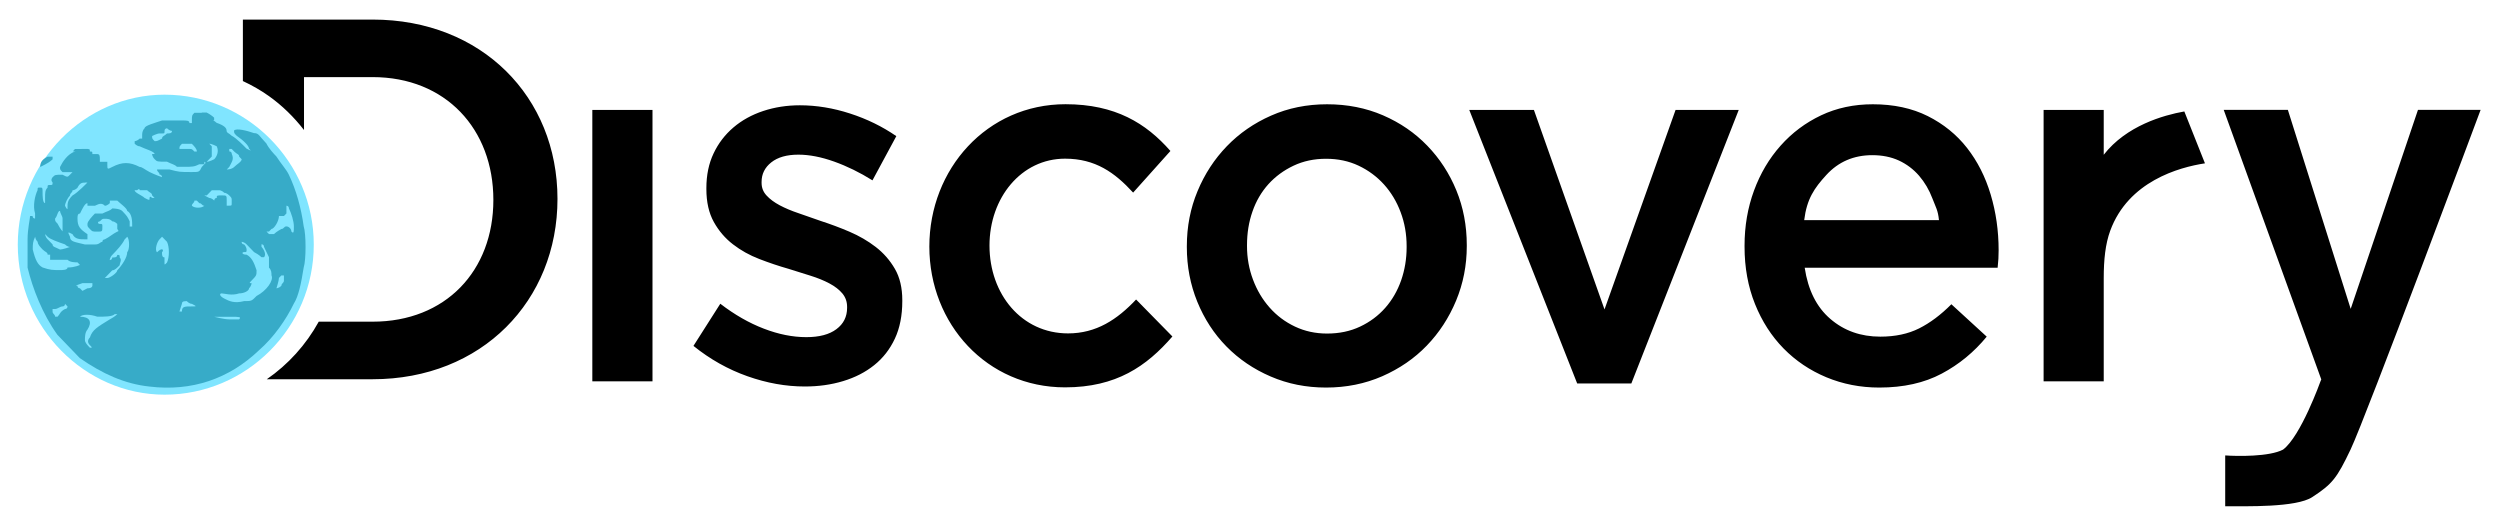
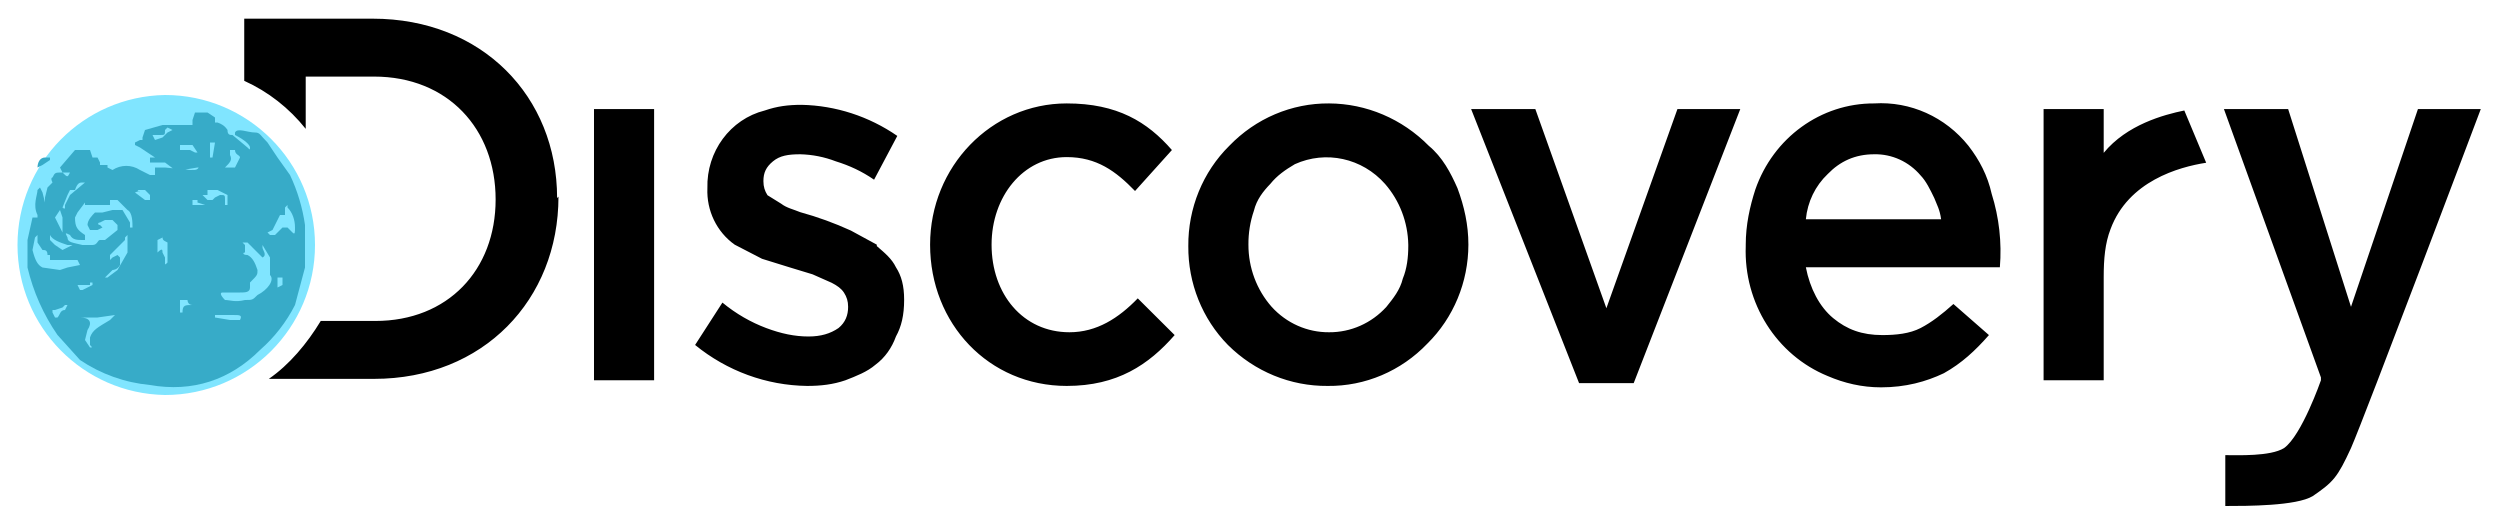
- <svg xmlns="http://www.w3.org/2000/svg" width="100" height="21" viewBox="0 0 100 21" id="svg2" version="1.1">
-   <defs id="defs4">
-     <pattern y="0" x="0" height="6" width="6" patternUnits="userSpaceOnUse" id="EMFhbasepattern" />
-   </defs>
-   <g id="layer1" transform="translate(0,-1031.362)">
-     <path id="path4143" d="m 12.551,1041.149 c 0,3.31 -2.686,6 -5.97,6 -3.184,0 -5.87,-2.69 -5.87,-6 0,-3.311 2.686,-6 5.87,-6 3.283,0 5.97,2.689 5.97,6 z" style="fill:#80e5ff;fill-opacity:1;fill-rule:nonzero;stroke:none" />
-     <path id="path4145" d="m 12.551,1041.149 c 0,3.31 -2.686,6 -5.97,6 -3.184,0 -5.87,-2.69 -5.87,-6 0,-3.311 2.686,-6 5.87,-6 3.283,0 5.97,2.689 5.97,6 z" style="fill:none;stroke:none" />
-     <path id="path4147" d="m 8.074,1035.873 c -0.1,0 -0.199,0 -0.298,0 -0.1,0.103 -0.1,0.103 -0.1,0.308 0,0 0,0.103 0,0.103 0,0 0,0 -0.1,0 0,-0.103 -0.1,-0.103 -0.298,-0.103 -0.1,0 -0.199,0 -0.199,0 -0.199,0 -0.398,0 -0.597,0 -0.298,0.103 -0.696,0.205 -0.696,0.308 -0.1,0.103 -0.1,0.205 -0.1,0.313 l 0,0.103 -0.1,0 c -0.1,0.103 -0.199,0.103 -0.199,0.103 0,0.103 0,0.103 0,0.103 0,0 0.1,0.103 0.199,0.103 0.199,0.103 0.597,0.205 0.597,0.308 0,0 0,0 -0.1,0 0,0 0,0.103 0.1,0.205 0.1,0.103 0.1,0.103 0.497,0.103 0.199,0.103 0.298,0.103 0.398,0.205 0.1,0 0.1,0 0.298,0 0.298,0 0.398,0 0.597,-0.103 0.1,0 0.199,0 0.199,0 0,0 0,0 0,0 0,0 0,0 0,0 0,0 0,0 0,0 0,-0.103 0,-0.103 0,-0.103 0.1,0.103 0.1,0 0.1,0 0,0 0,0 0,0 0,0 0.1,-0.103 0.199,-0.205 0,0 0,-0.103 0,-0.205 0,-0.103 0,-0.205 0,-0.205 -0.1,-0.103 -0.1,-0.103 -0.1,-0.103 0.1,0 0.298,0.103 0.298,0.103 0.1,0.205 0,0.415 -0.1,0.517 0,0 -0.199,0.103 -0.298,0.103 -0.1,0.103 -0.1,0.103 -0.199,0.205 -0.1,0.205 -0.1,0.205 -0.398,0.205 -0.497,0 -0.497,0 -0.895,-0.103 -0.199,0 -0.398,0 -0.398,0 -0.1,0 -0.1,0 -0.1,0 0,0.103 0.1,0.103 0.1,0.205 0.1,0 0.1,0.103 0.1,0.103 0,0 -0.298,-0.103 -0.497,-0.205 -0.199,-0.103 -0.298,-0.205 -0.398,-0.205 -0.398,-0.205 -0.696,-0.205 -1.094,0 -0.199,0.103 -0.199,0.103 -0.199,-0.103 l 0,-0.103 -0.1,0 c -0.1,0 -0.1,0 -0.199,0 0,0.103 -0.1,0.103 0,0.103 0,-0.103 0,-0.103 0,-0.103 0,0 0,0 0,-0.103 0,-0.103 0,-0.205 -0.1,-0.205 -0.1,0 -0.199,0 -0.199,0 0,-0.103 0,-0.103 -0.1,-0.103 0,-0.103 0,-0.103 -0.199,-0.103 -0.199,0 -0.298,0 -0.398,0.103 -0.298,0.103 -0.497,0.415 -0.597,0.621 0,0.103 0,0.103 0.1,0.205 0.1,0 0.1,0 0.199,0 l 0.199,0 -0.1,0.103 c -0.1,0.103 -0.1,0.103 -0.298,0 -0.298,0 -0.298,0 -0.398,0.103 0,0 -0.1,0.103 0,0.205 0,0.103 0,0.103 -0.1,0.103 -0.1,0 -0.1,0 -0.1,0.103 -0.1,0.103 -0.1,0.205 -0.1,0.415 0,0.103 0,0.205 0,0.205 -0.1,0 -0.1,-0.308 -0.1,-0.415 0,-0.205 0,-0.205 -0.1,-0.205 -0.1,0 -0.1,0 -0.1,0.103 -0.1,0.205 -0.199,0.621 -0.1,0.931 0,0.103 0,0.205 0,0.205 0,0 -0.1,0 -0.1,-0.103 0,0 -0.1,0 -0.1,0 0,0.103 -0.1,0.518 -0.1,0.931 0,0.205 0,0.308 0,0.518 0,0.103 0,0.205 0,0.308 0,0 0,0.205 0,0.308 0.199,0.827 0.597,1.862 1.194,2.689 0.199,0.205 0.696,0.724 0.895,0.931 0.895,0.621 1.791,1.034 2.786,1.138 1.691,0.205 3.184,-0.308 4.378,-1.448 0.597,-0.518 1.094,-1.241 1.393,-1.862 0.199,-0.313 0.298,-0.828 0.398,-1.448 0.1,-0.308 0.1,-1.345 0,-1.655 -0.1,-0.724 -0.298,-1.448 -0.597,-2.069 -0.1,-0.205 -0.298,-0.415 -0.497,-0.724 -0.1,-0.103 -0.298,-0.313 -0.398,-0.517 -0.298,-0.308 -0.298,-0.415 -0.497,-0.415 -0.298,-0.103 -0.696,-0.205 -0.796,-0.103 0,0.103 0,0.103 0.1,0.205 0.298,0.205 0.497,0.415 0.497,0.517 0.1,0.103 0.1,0.103 -0.1,0 -0.1,-0.103 -0.398,-0.415 -0.597,-0.517 -0.1,-0.103 -0.199,-0.103 -0.199,-0.205 0,-0.103 -0.1,-0.205 -0.398,-0.308 -0.1,-0.103 -0.199,-0.103 -0.1,-0.103 0,0 0,0 0,-0.103 0,0 -0.1,-0.103 -0.298,-0.205 -0.1,0 -0.1,0 -0.199,0 z m -1.393,0.621 c 0,0 0.1,0.103 0.199,0.103 0,0 0,0 0,0 0,0.103 -0.1,0.103 -0.199,0.103 -0.1,0.103 -0.199,0.103 -0.199,0.205 -0.199,0.103 -0.199,0.103 -0.298,0.103 -0.1,-0.103 -0.1,-0.103 -0.1,-0.205 0,0 0.199,-0.103 0.298,-0.103 0,0 0,0 0.1,0 0.1,0 0.1,0 0.1,-0.103 0,0 0,0 0,0 0,-0.103 0.1,-0.103 0.1,-0.103 z m 0.796,0.621 c 0,0 0,0 0,0 0.1,0 0.199,0 0.199,0 0.1,0.103 0.199,0.205 0.199,0.308 0,0 0,0 -0.1,0 -0.1,-0.103 -0.1,-0.103 -0.199,-0.103 -0.1,0 -0.199,0 -0.298,0 0,0 -0.1,0 -0.1,0 0,-0.103 0,-0.103 0.1,-0.205 0.1,0 0.1,0 0.199,0 z m 1.691,0.205 c 0,0 0,0 0.1,0 0,0 0.1,0.103 0.1,0.103 0.1,0.103 0.199,0.103 0.199,0.205 0,0 0.1,0.103 0.1,0.103 0,0.103 -0.199,0.205 -0.298,0.308 -0.1,0.103 -0.298,0.103 -0.298,0.103 0,0 0,0 0.1,-0.103 0.1,-0.205 0.199,-0.308 0.1,-0.518 0,-0.103 -0.1,-0.103 -0.1,-0.103 0,-0.103 0,-0.103 0,-0.103 z m -7.064,0.308 c -0.1,0 -0.1,0 -0.199,0 -0.199,0.103 -0.298,0.205 -0.298,0.415 0,0 0,0 0.199,-0.103 0.199,-0.103 0.298,-0.205 0.298,-0.205 0,-0.103 0,-0.103 0,-0.103 z m 1.293,1.035 c 0,0 0,0 0.1,0 0,0 -0.398,0.415 -0.597,0.517 -0.1,0.103 -0.199,0.205 -0.199,0.415 0,0.103 0,0.103 0,0.103 0,0.103 -0.1,-0.103 -0.1,-0.103 0,-0.103 0.1,-0.313 0.199,-0.415 0,-0.103 0.1,-0.103 0.1,-0.205 0,0 0.1,0 0.199,-0.103 0.1,-0.205 0.199,-0.205 0.298,-0.205 z m 2.189,0.308 c 0.1,0 0.199,0 0.298,0 0.1,0.103 0.199,0.103 0.199,0.205 l 0.1,0.103 -0.1,0 c -0.1,-0.103 -0.1,0 -0.1,0 0,0.103 0,0.103 -0.199,0 -0.1,-0.103 -0.398,-0.205 -0.398,-0.308 0,0 0,0 0.1,0 0,0 0.1,-0.103 0.1,0 z m 3.184,0 c 0,0 0.1,0 0.199,0.103 0.1,0 0.199,0.103 0.199,0.103 0.1,0.103 0.1,0.103 0.1,0.205 0,0.103 0,0.103 0,0.103 0,0.103 0,0.103 -0.1,0.103 -0.1,0 -0.1,0 -0.1,0 0,-0.103 0,-0.103 0,-0.205 0,-0.205 0,-0.205 -0.199,-0.205 -0.199,0 -0.199,0 -0.199,0.103 -0.1,0 -0.1,0.103 -0.1,0.103 0,0 -0.1,-0.103 -0.199,-0.103 l -0.199,-0.103 0.1,0 c 0,0 0.1,-0.103 0.1,-0.103 0,0 0,0 0.1,-0.103 0.1,0 0.199,0 0.298,0 0,0 0,0 0,0 z m -4.378,0.415 c 0,0 0.1,0 0.1,0 0,0 0.1,0 0.199,0 0.1,0.103 0.398,0.308 0.398,0.415 0.199,0.103 0.199,0.415 0.199,0.621 -0.1,0 -0.1,0 -0.1,0 0,0 0,-0.103 0,-0.205 -0.1,-0.205 -0.1,-0.205 -0.298,-0.415 -0.1,-0.103 -0.398,-0.103 -0.398,-0.103 -0.1,0.103 -0.199,0.103 -0.398,0.205 -0.1,0 -0.298,0 -0.298,0 -0.1,0.103 -0.298,0.308 -0.298,0.415 0,0.103 0,0.103 0.1,0.205 0.1,0.103 0.1,0.103 0.298,0.103 0.199,0 0.199,0 0.199,-0.205 0,-0.103 0,-0.103 -0.1,-0.103 0,0 0,0 0,0 -0.1,0 -0.1,-0.103 0,-0.103 0.1,-0.103 0.1,-0.103 0.199,-0.103 0.1,0 0.199,0 0.298,0.103 0.1,0 0.199,0.103 0.199,0.103 0,0.103 0,0.205 0,0.205 0.1,0.103 0,0.103 0,0.103 -0.199,0.103 -0.298,0.205 -0.497,0.308 0,0 -0.1,0 -0.1,0.103 -0.1,0 -0.1,0.103 -0.298,0.103 -0.1,0 -0.199,0 -0.398,0 -0.398,-0.103 -0.597,-0.103 -0.597,-0.308 -0.1,-0.205 -0.1,-0.205 0.1,-0.103 0.1,0.205 0.298,0.205 0.497,0.205 l 0.1,0 0,0 c 0,-0.103 0,-0.103 0,-0.205 -0.298,-0.205 -0.398,-0.308 -0.398,-0.621 0,-0.103 0,-0.205 0.1,-0.205 0.1,-0.205 0.199,-0.415 0.298,-0.415 0,0 0,0 0,0 0,0.103 0,0.103 0,0.103 0,0 0.1,0 0.298,0 0.199,-0.103 0.298,-0.103 0.398,0 0.1,0 0.199,-0.103 0.199,-0.103 0,0 0,-0.103 0,-0.103 0,0 0,0 0,0 z m 3.482,0 0.1,0.103 c 0.1,0 0.1,0.103 0.199,0.103 0,0 0,0 0,0 -0.1,0.103 -0.398,0.103 -0.497,0 -0.1,0 -0.1,0 0,0 0,-0.103 0.1,-0.103 0.1,-0.205 l 0.1,0 z m 3.582,0.205 c 0,0 0.1,0 0.1,0.103 0.1,0.205 0.199,0.517 0.199,0.724 0,0.205 0,0.313 -0.1,0.205 0,-0.103 -0.1,-0.205 -0.199,-0.205 -0.1,0 -0.1,0.103 -0.199,0.103 0,0 -0.199,0.103 -0.298,0.205 -0.1,0 -0.199,0 -0.199,0 l -0.1,-0.103 0.1,0 c 0,0 0.1,-0.103 0.1,-0.103 0.1,0 0.298,-0.308 0.298,-0.517 0,0 0,-0.103 0,0 0.1,0 0.1,0 0.199,0 0,0 0,0 0.1,-0.103 0,0 0,-0.103 0,-0.205 0,-0.103 0,-0.103 0,-0.103 z m -9.054,0.205 c 0,0 0,0 0,0 0,0.103 0.1,0.205 0.1,0.308 0,0.103 0,0.205 0,0.205 0,0.103 0,0.205 0,0.308 0,0 -0.1,-0.103 -0.199,-0.308 -0.1,-0.103 -0.1,-0.103 -0.1,-0.205 0.1,-0.103 0.1,-0.308 0.199,-0.308 z m -0.597,0.931 c 0,0 0,0 0.1,0.103 0.1,0.103 0.398,0.205 0.696,0.308 0.1,0.103 0.199,0.103 0.199,0.103 0,0 -0.298,0.103 -0.398,0.103 -0.199,-0.103 -0.298,-0.103 -0.298,-0.205 0,0 -0.1,-0.103 -0.199,-0.205 -0.1,-0.103 -0.1,-0.205 -0.1,-0.205 0,0 -0.1,0 0,0 z m 3.283,0.103 c 0,0 0,0 0,0 0.1,0.103 0.1,0.517 0,0.621 0,0.205 -0.199,0.517 -0.398,0.724 0,0.103 -0.298,0.308 -0.398,0.308 0,0 -0.1,0 -0.1,0 0,0 0.1,-0.103 0.298,-0.308 0.1,0 0.199,-0.103 0.298,-0.205 0,-0.103 0.1,-0.205 0,-0.308 0,-0.103 0,-0.103 -0.1,-0.103 0,0.103 -0.1,0.103 -0.199,0.103 0,0.103 -0.1,0.103 -0.1,0.103 0,0 0,-0.103 0.1,-0.205 0.199,-0.205 0.398,-0.415 0.497,-0.621 0.1,-0.103 0.1,-0.103 0.1,-0.103 z m 1.393,0 0,0 c 0.1,0.103 0.1,0.103 0.199,0.205 0.1,0.205 0.1,0.621 0,0.828 -0.1,0.103 -0.1,0.103 -0.1,0 0,0 0,-0.103 0,-0.205 -0.1,0 -0.1,-0.103 -0.1,-0.205 0.1,-0.103 0,-0.205 -0.199,0 0,0 0,0 0,0 -0.1,-0.103 0,-0.415 0.1,-0.517 l 0.1,-0.103 z m -5.074,0 c 0,0 0,0.103 0.1,0.205 0,0.103 0.1,0.205 0.199,0.308 0.1,0.103 0.199,0.103 0.199,0.205 0.1,0 0.1,0 0.1,0 0,0.103 0,0.103 0,0.205 0.1,0 0.1,0 0.199,0 0.1,0 0.199,0 0.199,0 0.1,0 0.1,0 0.298,0 0.1,0.103 0.298,0.103 0.398,0.103 0,0 0.1,0.103 0.1,0.103 0,0 -0.199,0.103 -0.497,0.103 0,0.103 -0.199,0.103 -0.298,0.103 -0.298,0 -0.398,0 -0.696,-0.103 -0.199,-0.103 -0.298,-0.308 -0.398,-0.724 0,-0.205 0,-0.308 0.1,-0.517 0,0 0,0 0,0 z m 8.258,0.205 c 0,0 0.1,0 0.199,0.103 0,0 0.199,0.205 0.298,0.308 0.199,0.103 0.298,0.205 0.298,0.205 0,0 0.1,0 0.1,0 0.1,-0.103 0,-0.308 -0.1,-0.415 0,-0.103 0,-0.103 0,-0.103 0,0 0.1,0 0.1,0.103 0,0 0,0 0,0 0,0 0.1,0.205 0.199,0.415 0,0.103 0,0.205 0,0.415 0.1,0.103 0.1,0.205 0.1,0.308 0.1,0.205 -0.199,0.621 -0.597,0.827 -0.199,0.205 -0.199,0.205 -0.497,0.205 -0.398,0.103 -0.597,0 -0.796,-0.103 -0.199,-0.103 -0.199,-0.205 -0.1,-0.205 l 0,-0.103 0,0.103 c 0.1,0 0.398,0.103 0.696,0 0.199,0 0.398,-0.103 0.398,-0.205 0.1,-0.103 0.1,-0.205 0.1,-0.205 -0.1,0 -0.1,0 0,-0.103 0.199,-0.205 0.199,-0.205 0.199,-0.415 -0.1,-0.308 -0.199,-0.518 -0.398,-0.621 -0.199,0 -0.199,-0.103 -0.1,-0.103 0.1,0 0.1,0 0.1,-0.103 0,0 0,-0.103 -0.1,-0.205 -0.1,0 -0.1,-0.103 -0.1,-0.103 z m 1.592,1.345 c 0,0 0,0 0.1,0 0,0.103 0,0.103 0,0.205 0,0.103 -0.1,0.103 -0.1,0.205 -0.1,0.103 -0.199,0.103 -0.199,0.103 0,0 0.1,-0.308 0.1,-0.415 0.1,-0.103 0.1,-0.103 0.1,-0.103 z m -7.661,0.308 c 0,0 0.1,0 0.1,0 0,0 0,0.103 0,0.103 0,0 0,0.103 -0.199,0.103 l -0.199,0.103 -0.1,-0.103 c 0,0 -0.1,0 -0.1,-0.103 -0.1,0 -0.1,0 0.199,-0.103 0.1,0 0.199,0 0.298,0 z m 3.88,0.725 c 0,0 0.1,0.103 0.199,0.103 0.199,0.103 0.199,0.103 0,0.103 -0.298,0 -0.398,0 -0.398,0.205 0,0 -0.1,0 -0.1,0 0,0 0.1,-0.313 0.1,-0.313 0,-0.103 0.1,-0.103 0.199,-0.103 z m -4.875,0.103 c 0,0 0.1,0.103 0.1,0.103 0,0 0,0.103 -0.1,0.103 -0.199,0.103 -0.199,0.205 -0.298,0.308 l 0,0 -0.1,0 c 0,-0.103 -0.1,-0.103 -0.1,-0.205 0,-0.103 0,-0.103 0,-0.103 0,0 0.1,0 0.1,0 0.1,0 0.199,-0.103 0.298,-0.103 0.1,0 0.1,-0.103 0.1,-0.103 z m 2.089,0.415 c 0,0 0,0 0,0 0,0 -0.1,0.103 -0.298,0.205 -0.497,0.308 -0.696,0.415 -0.796,0.724 -0.1,0.103 -0.1,0.205 0,0.308 0.1,0.103 0.1,0.103 0,0.103 -0.1,-0.103 -0.199,-0.205 -0.199,-0.308 0,-0.103 0,-0.308 0.1,-0.415 0.199,-0.308 0.1,-0.518 -0.298,-0.518 -0.1,0 -0.1,0 0,0 0.1,-0.103 0.398,-0.103 0.696,0 0.298,0 0.597,0 0.696,-0.103 0,0 0.1,0 0.1,0 z m 3.88,0.103 c 0,0 0.1,0 0.199,0 0.1,0 0.298,0 0.497,0 0.298,0 0.398,0 0.298,0.103 -0.1,0 -0.298,0 -0.398,0 -0.199,0 -0.597,-0.103 -0.597,-0.103 0,0 0,0 0,0 z" style="fill:#37abc8;fill-opacity:1;fill-rule:nonzero;stroke:none" />
-     <path id="path4149" d="m 3,1037.321 c -0.1,0.103 -0.1,0.103 0,0.103 0.199,0 0.398,0 0.497,0 0,0 0,-0.103 0,-0.103 -0.1,0 -0.398,0 -0.497,0 z" style="fill:#37abc8;fill-opacity:1;fill-rule:nonzero;stroke:none" />
-     <g id="g10625" clip-path="url(#id140)" transform="matrix(0.5464927,0,0,-0.5650168,-7.51126,1464.496)" style="fill:#000000">
-       <g id="g10627" transform="translate(190.725,758.806)" style="fill:#000000">
-         <path id="path10629" d="M 0,0 -4.924,-14.087 -9.522,0 l -4.695,0 7.14,-19.082 -0.057,-0.132 c 0,0 -1.438,-3.892 -2.74,-4.835 -1.002,-0.512 -3.347,-0.474 -4.235,-0.413 l 0,-3.597 c 1.55,0.002 5.196,-0.098 6.37,0.646 1.473,0.931 1.802,1.333 2.809,3.375 C -3.833,-21.815 4.585,0 4.585,0 L 0,0 Z m -23,-3.177 0,3.176 -4.401,0 0,-19.217 4.401,0 0,7.316 c 0,1.285 0.121,2.414 0.475,3.346 1.325,3.496 5.022,4.49 6.934,4.773 l -1.51,3.673 c -1.535,-0.265 -4.24,-1.006 -5.899,-3.067 z m -75.808,-12.646 c -3.384,0 -5.748,2.763 -5.748,6.22 0,3.384 2.328,6.15 5.53,6.15 2.218,0 3.638,-0.982 4.984,-2.402 l 2.729,2.947 c -1.783,1.964 -4.039,3.31 -7.677,3.31 -5.748,0 -9.968,-4.583 -9.968,-10.077 0,-5.493 4.22,-9.968 9.932,-9.968 3.745,0 5.966,1.492 7.858,3.602 l -2.657,2.618 c -1.382,-1.418 -2.909,-2.4 -4.983,-2.4 z m 63.748,8.02 c -0.073,0.704 -0.231,0.904 -0.475,1.523 -0.241,0.618 -0.571,1.158 -0.98,1.618 -0.414,0.461 -0.906,0.82 -1.475,1.076 -0.569,0.253 -1.219,0.381 -1.948,0.381 -1.358,0 -2.48,-0.467 -3.366,-1.402 -0.884,-0.934 -1.426,-1.691 -1.62,-3.196 l 9.864,0 z m 3.784,1.813 c 0.388,-1.249 0.583,-2.566 0.583,-3.948 0,-0.194 -0.006,-0.395 -0.016,-0.601 -0.014,-0.206 -0.033,-0.418 -0.057,-0.637 l -14.121,0 c 0.244,-1.576 0.868,-2.784 1.874,-3.619 1.008,-0.839 2.227,-1.258 3.659,-1.258 1.091,0 2.038,0.195 2.839,0.583 0.801,0.388 1.588,0.957 2.363,1.711 l 2.587,-2.294 c -0.924,-1.091 -2.021,-1.965 -3.297,-2.62 -1.272,-0.655 -2.794,-0.984 -4.565,-0.984 -1.384,0 -2.676,0.246 -3.877,0.729 -1.2,0.485 -2.243,1.165 -3.13,2.039 -0.885,0.873 -1.583,1.921 -2.091,3.146 -0.51,1.226 -0.765,2.58 -0.765,4.06 l 0,0.074 c 0,1.381 0.23,2.679 0.691,3.893 0.461,1.213 1.11,2.275 1.947,3.183 0.838,0.912 1.825,1.626 2.966,2.149 1.14,0.521 2.402,0.782 3.786,0.782 1.527,0 2.869,-0.28 4.021,-0.837 1.152,-0.559 2.111,-1.311 2.876,-2.256 0.765,-0.947 1.341,-2.045 1.727,-3.295 z m -28.264,-8.136 -5.168,14.125 -4.732,0 7.899,-19.364 3.966,0 7.86,19.364 -4.623,0 -5.202,-14.125 z m -14.484,4.479 c 0,0.85 -0.145,1.65 -0.437,2.401 -0.291,0.753 -0.698,1.407 -1.219,1.966 -0.522,0.558 -1.14,1.001 -1.856,1.329 -0.715,0.328 -1.511,0.491 -2.385,0.491 -0.873,0 -1.668,-0.163 -2.382,-0.491 -0.716,-0.328 -1.329,-0.764 -1.84,-1.31 -0.508,-0.547 -0.898,-1.189 -1.163,-1.929 -0.269,-0.74 -0.401,-1.535 -0.401,-2.385 l 0,-0.072 c 0,-0.825 0.146,-1.614 0.437,-2.365 0.29,-0.754 0.696,-1.413 1.219,-1.984 0.521,-0.57 1.14,-1.018 1.857,-1.345 0.715,-0.328 1.497,-0.493 2.347,-0.493 0.897,0 1.704,0.165 2.419,0.493 0.718,0.327 1.33,0.769 1.839,1.327 0.509,0.558 0.896,1.206 1.165,1.948 0.266,0.739 0.4,1.522 0.4,2.345 l 0,0.074 z m 3.639,3.951 c 0.509,-1.203 0.764,-2.496 0.764,-3.879 l 0,-0.072 c 0,-1.359 -0.262,-2.644 -0.782,-3.857 -0.523,-1.213 -1.238,-2.275 -2.148,-3.185 -0.909,-0.912 -1.997,-1.631 -3.255,-2.166 -1.263,-0.533 -2.634,-0.802 -4.115,-0.802 -1.455,0 -2.808,0.261 -4.056,0.784 -1.251,0.521 -2.331,1.232 -3.24,2.129 -0.911,0.898 -1.619,1.954 -2.13,3.165 -0.51,1.214 -0.764,2.5 -0.764,3.858 l 0,0.074 c 0,1.383 0.26,2.682 0.783,3.894 0.521,1.213 1.238,2.275 2.147,3.184 0.91,0.911 1.991,1.633 3.239,2.165 1.25,0.535 2.615,0.802 4.095,0.802 1.48,0 2.845,-0.261 4.094,-0.782 1.249,-0.523 2.329,-1.237 3.239,-2.149 0.909,-0.908 1.62,-1.964 2.129,-3.163 z m -42.501,-4.005 c -0.569,0.423 -1.206,0.782 -1.911,1.074 -0.704,0.29 -1.406,0.545 -2.11,0.764 -0.558,0.194 -1.097,0.376 -1.619,0.547 -0.522,0.168 -0.983,0.357 -1.383,0.562 -0.401,0.207 -0.723,0.437 -0.964,0.693 -0.244,0.253 -0.364,0.551 -0.364,0.892 l 0,0.071 c 0,0.558 0.235,1.02 0.709,1.383 0.473,0.363 1.135,0.546 1.984,0.546 0.802,0 1.673,-0.164 2.62,-0.491 0.946,-0.327 1.88,-0.77 2.803,-1.328 l 1.746,3.13 c -1.018,0.679 -2.146,1.213 -3.385,1.601 -1.236,0.388 -2.463,0.583 -3.675,0.583 -0.947,0 -1.838,-0.134 -2.675,-0.401 -0.837,-0.268 -1.565,-0.656 -2.184,-1.165 -0.619,-0.51 -1.104,-1.121 -1.455,-1.837 -0.353,-0.718 -0.529,-1.536 -0.529,-2.456 l 0,-0.073 c 0,-0.924 0.183,-1.699 0.547,-2.332 0.363,-0.629 0.831,-1.157 1.401,-1.58 0.57,-0.427 1.213,-0.773 1.928,-1.039 0.716,-0.267 1.426,-0.498 2.13,-0.692 0.558,-0.17 1.098,-0.333 1.62,-0.491 0.521,-0.158 0.981,-0.339 1.382,-0.546 0.401,-0.206 0.715,-0.443 0.947,-0.709 0.229,-0.268 0.345,-0.584 0.345,-0.947 l 0,-0.072 c 0,-0.632 -0.261,-1.134 -0.783,-1.51 -0.521,-0.377 -1.254,-0.564 -2.201,-0.564 -0.995,0 -2.032,0.199 -3.111,0.601 -1.081,0.4 -2.143,0.989 -3.186,1.764 l -1.965,-2.985 c 1.214,-0.945 2.529,-1.662 3.95,-2.147 1.418,-0.486 2.819,-0.727 4.203,-0.727 0.994,0 1.929,0.125 2.803,0.382 0.872,0.255 1.63,0.629 2.273,1.129 0.644,0.497 1.147,1.12 1.512,1.874 0.364,0.75 0.545,1.638 0.545,2.657 l 0,0.071 c 0,0.874 -0.181,1.615 -0.545,2.22 -0.365,0.608 -0.833,1.123 -1.403,1.548 z m -20.74,-9.517 4.404,0 0,19.217 -4.404,0 0,-19.217 z m -2.55,12.917 c 0,-7.203 -5.53,-12.767 -13.533,-12.767 l -7.743,0 c 1.563,1.043 2.867,2.436 3.802,4.075 l 3.941,0 c 5.348,0 8.84,3.6 8.84,8.62 0,5.019 -3.492,8.694 -8.84,8.694 l -5.02,0 0,-3.745 c -0.737,0.917 -1.596,1.731 -2.568,2.401 -0.597,0.411 -1.237,0.764 -1.906,1.064 l 0,4.353 9.494,0 c 8.003,0 13.533,-5.492 13.533,-12.695" style="fill:#000000;fill-rule:nonzero;stroke:none" />
-       </g>
-     </g>
+ <svg xmlns="http://www.w3.org/2000/svg" width="100" height="21">
+   <path d="M12.6 9.8a6 6 0 0 1-6 6 6 6 0 0 1-5.9-6 6 6 0 0 1 5.9-6 6 6 0 0 1 6 6z" fill="#80e5ff" />
+   <path d="M12.6 9.8a6 6 0 0 1-6 6 6 6 0 0 1-5.9-6 6 6 0 0 1 5.9-6 6 6 0 0 1 6 6z" fill="none" />
+   <path d="M8 4.5h-.2l-.1.3V5h-.1-1.1l-.7.2-.1.3v.1h-.1l-.2.1v.1l.2.1.6.4H6v.2h.6l.4.3h.3l.6-.1h.2v-.1l.3-.2V6v-.3h-.1.3l-.1.6h-.3l-.2.3c-.1.2-.1.2-.4.2l-1-.1h-.4V7h.2L6 7l-.4-.2a1 1 0 0 0-1.1 0l-.2-.1v-.1H4s-.1 0 0 0v-.1l-.1-.2h-.2L3.6 6 3.4 6H3l-.6.7.1.2h.4-.1c-.1.2-.1.2-.3 0-.3 0-.3 0-.4.2 0 0-.1 0 0 .2l-.1.1-.1.1-.1.4v.2l-.1-.4-.1-.2-.1.1c0 .2-.2.6 0 1v.1h-.2l-.2.9v1.1a8 8 0 0 0 1.2 2.7l.9 1a6 6 0 0 0 2.8 1c1.7.3 3.2-.2 4.4-1.4a6 6 0 0 0 1.4-1.8l.4-1.5V9a7 7 0 0 0-.6-2l-.5-.7-.4-.6c-.3-.3-.3-.4-.5-.4-.3 0-.7-.2-.8 0v.1c.4.2.6.4.6.5 0 .1 0 .1-.1 0l-.6-.5c-.1 0-.2 0-.2-.2 0 0-.1-.2-.4-.3h-.1v-.2l-.3-.2H8zm-1.3.6l.2.1-.2.1-.2.2-.3.1-.1-.2h.3c.2 0 .2 0 .2-.2zm.8.7h.2l.2.3h-.1L7.6 6h-.3-.1v-.2h.3zm1.7.2h.2c0 .2.2.2.2.3l-.2.4H9c.2-.2.3-.3.2-.5L9.2 6V6zM2 6.3h-.2c-.2 0-.3.2-.3.4l.2-.1.3-.2v-.1zm1.3 1h.1l-.6.5-.2.4v.1c0 .1-.1 0-.1 0l.2-.5.1-.2h.2c.1-.3.2-.3.3-.3zm2.2.3h.3l.2.2V8H6C6 8 6 8 5.8 8l-.4-.3s.2-.1.2 0zm3.2 0l.2.1.2.1v.4H9V8c0-.2 0-.2-.2-.2l-.2.1-.1.1h-.2l-.2-.2h.2v-.2h.4zM4.4 8h.3l.4.4c.2.1.2.5.2.7h-.1v-.2l-.3-.5h-.4l-.4.1h-.3c-.1.1-.3.3-.3.5l.1.2h.3l.2-.1L4 9c-.1 0-.1-.1 0-.1l.2-.1h.3l.2.2v.2l-.5.4H4c-.1 0-.1.2-.3.2h-.4c-.4-.1-.6-.1-.6-.3-.1-.2-.1-.2.1-.1.1.2.3.2.5.2h.1v-.2c-.3-.2-.4-.3-.4-.7l.1-.2.3-.4v.1H4.4V8zm3.5 0v.1l.3.1h-.5c-.1 0-.1 0 0 0V8H8zm3.6.2v.1c.2.2.3.5.3.8 0 .2 0 .3-.1.2l-.2-.2h-.2l-.3.3h-.2l-.1-.1.2-.1.3-.6h.2v-.3zm-9.1.2l.1.3V9.3l-.2-.4-.1-.2.2-.3zm-.6 1H2c.1.2.4.3.7.4h.2l-.4.2-.3-.2-.2-.2v-.2s-.2 0 0 0zm3.3 0v.7l-.4.7-.4.3h-.1l.3-.3s.2 0 .3-.2v-.3l-.1-.1-.2.1-.1.1v-.2l.6-.6v-.1zm1.4 0c0 .2 0 .2.2.3v.8c-.1.1-.1.1-.1 0v-.2l-.1-.2c0-.1 0-.2-.2 0v-.5l.2-.1zm-5 0v.3l.2.3c.1 0 .2 0 .2.2H2v.2h1.1l.1.2-.5.1-.3.1-.7-.1c-.2-.1-.3-.3-.4-.7l.1-.5zm8.2.3h.2a866 866 0 0 0 .6.6c.2-.1 0-.3 0-.4v-.1l.3.5v.7c.2.2-.1.6-.5.8-.2.2-.2.2-.5.2-.4.1-.6 0-.8 0-.2-.2-.2-.3-.1-.3h.7c.2 0 .4 0 .4-.2v-.2c.3-.3.3-.3.3-.5-.1-.3-.2-.5-.4-.6-.2 0-.2-.1-.1-.1V10v-.2l-.1-.1zm1.6 1.3v.4l-.2.1v-.4h.2zm-7.7.3h.1v.1l-.2.1-.2.1h-.1l-.1-.2h.5zm3.9.7s0 .2.2.2.2 0 0 0c-.3 0-.4 0-.4.3h-.1V12h.3zm-4.9.2h.1l-.1.2c-.2 0-.2.2-.3.3h-.1l-.1-.2v-.1h.1l.3-.1.1-.1zm2 .4l-.2.2c-.5.3-.7.4-.8.7v.3c.1.1.1.1 0 .1l-.2-.3.1-.4c.2-.3.1-.5-.3-.5-.1 0-.1 0 0 0h.7l.7-.1zm4 0h.7c.3 0 .4 0 .3.2h-.4l-.6-.1zM3 6c-.1 0-.1 0 0 0h.5H3z" fill="#37abc8" />
+   <g clip-path="url(#id140)" transform="matrix(.5465 0 0 -.56502 -7.5 433.1)">
+     <path d="M190.7 758.8l-4.9-14-4.6 14h-4.7l7.1-19v-.2s-1.4-3.9-2.7-4.8c-1-.6-3.4-.5-4.3-.5v-3.6c1.6 0 5.2 0 6.4.7 1.5 1 1.8 1.3 2.8 3.4 1 2.2 9.5 24 9.5 24h-4.6zm-23-3.2v3.2h-4.4v-19.2h4.4v7.3c0 1.3.1 2.4.5 3.4 1.3 3.4 5 4.4 7 4.7l-1.6 3.7c-1.5-.3-4.2-1-5.9-3zM92 743c-3.4 0-5.7 2.7-5.7 6.2 0 3.4 2.3 6.2 5.5 6.2 2.2 0 3.6-1 5-2.4l2.7 2.9c-1.8 2-4 3.3-7.7 3.3a10 10 0 0 1-10-10c0-5.6 4.3-10 10-10 3.7 0 6 1.5 7.9 3.6l-2.7 2.6c-1.4-1.4-3-2.4-5-2.4zm63.8 8c-.1.7-.3 1-.5 1.5-.3.6-.6 1.2-1 1.6a4.4 4.4 0 0 1-3.4 1.5c-1.4 0-2.5-.5-3.4-1.4a5 5 0 0 1-1.6-3.2h9.9zm3.7 1.8a13.2 13.2 0 0 0 .6-5.2h-14.2c.3-1.5 1-2.8 2-3.6 1-.8 2.1-1.2 3.6-1.2 1 0 2 .1 2.8.5.8.4 1.6 1 2.4 1.7l2.6-2.2c-1-1.1-2-2-3.3-2.7-1.3-.6-2.8-1-4.6-1-1.4 0-2.7.3-3.9.8a9.5 9.5 0 0 0-6 9.2v.1c0 1.4.3 2.7.7 3.9a9.2 9.2 0 0 0 8.7 6.1 8.3 8.3 0 0 0 6.9-3c.8-1 1.4-2.1 1.7-3.4zm-28.2-8.1l-5.2 14.1h-4.7l7.9-19.4h4l7.8 19.4h-4.6l-5.2-14.1zm-14.5 4.5a6.6 6.6 0 0 1-1.7 4.3 5.8 5.8 0 0 1-6.6 1.4c-.7-.4-1.3-.8-1.8-1.4-.5-.5-1-1.1-1.2-1.9a7 7 0 0 1-.4-2.4 6.5 6.5 0 0 1 1.7-4.4 5.7 5.7 0 0 1 4.2-1.8 5.7 5.7 0 0 1 4.2 1.8c.5.6 1 1.2 1.2 2 .3.7.4 1.5.4 2.3zm3.6 4c.5-1.3.8-2.6.8-4a9.7 9.7 0 0 0-3-7 10.1 10.1 0 0 0-7.3-3 10.4 10.4 0 0 0-7.3 2.9 9.7 9.7 0 0 0-2.9 7 9.7 9.7 0 0 0 3 7.1 10.2 10.2 0 0 0 7.3 3 10.5 10.5 0 0 0 7.3-3c1-.8 1.6-1.9 2.1-3zm-42.5-4l-1.9 1a25.2 25.2 0 0 1-3.7 1.3c-.5.2-1 .3-1.4.6l-1 .6c-.2.3-.3.6-.3 1 0 .6.2 1 .7 1.4.5.4 1.1.5 2 .5a8 8 0 0 0 2.6-.5c1-.3 1.9-.7 2.8-1.3l1.7 3.1a13.1 13.1 0 0 1-7 2.2c-1 0-1.8-.1-2.7-.4a5.5 5.5 0 0 1-4.2-5.5 4.6 4.6 0 0 1 2-4l2-1 2-.6 1.7-.5 1.4-.6c.4-.2.7-.4.9-.7.2-.3.3-.6.3-1 0-.6-.2-1.1-.7-1.5-.6-.4-1.3-.6-2.2-.6-1 0-2 .2-3.1.6-1.1.4-2.2 1-3.2 1.8l-2-3a13.5 13.5 0 0 1 8.2-2.9c1 0 1.9.1 2.8.4.8.3 1.6.6 2.2 1.1.7.5 1.2 1.2 1.5 2 .4.7.6 1.5.6 2.6 0 1-.2 1.7-.6 2.3-.3.6-.8 1-1.4 1.5zm-20.7-9.6h4.4v19.2h-4.4v-19.2zm-2.6 13c0-7.3-5.5-12.9-13.5-12.9h-7.7c1.5 1 2.8 2.5 3.8 4.1h4c5.3 0 8.8 3.6 8.8 8.6s-3.5 8.7-8.9 8.7h-5v-3.7a12.1 12.1 0 0 1-4.5 3.4v4.4H41c8 0 13.5-5.5 13.5-12.7" />
  </g>
</svg>
